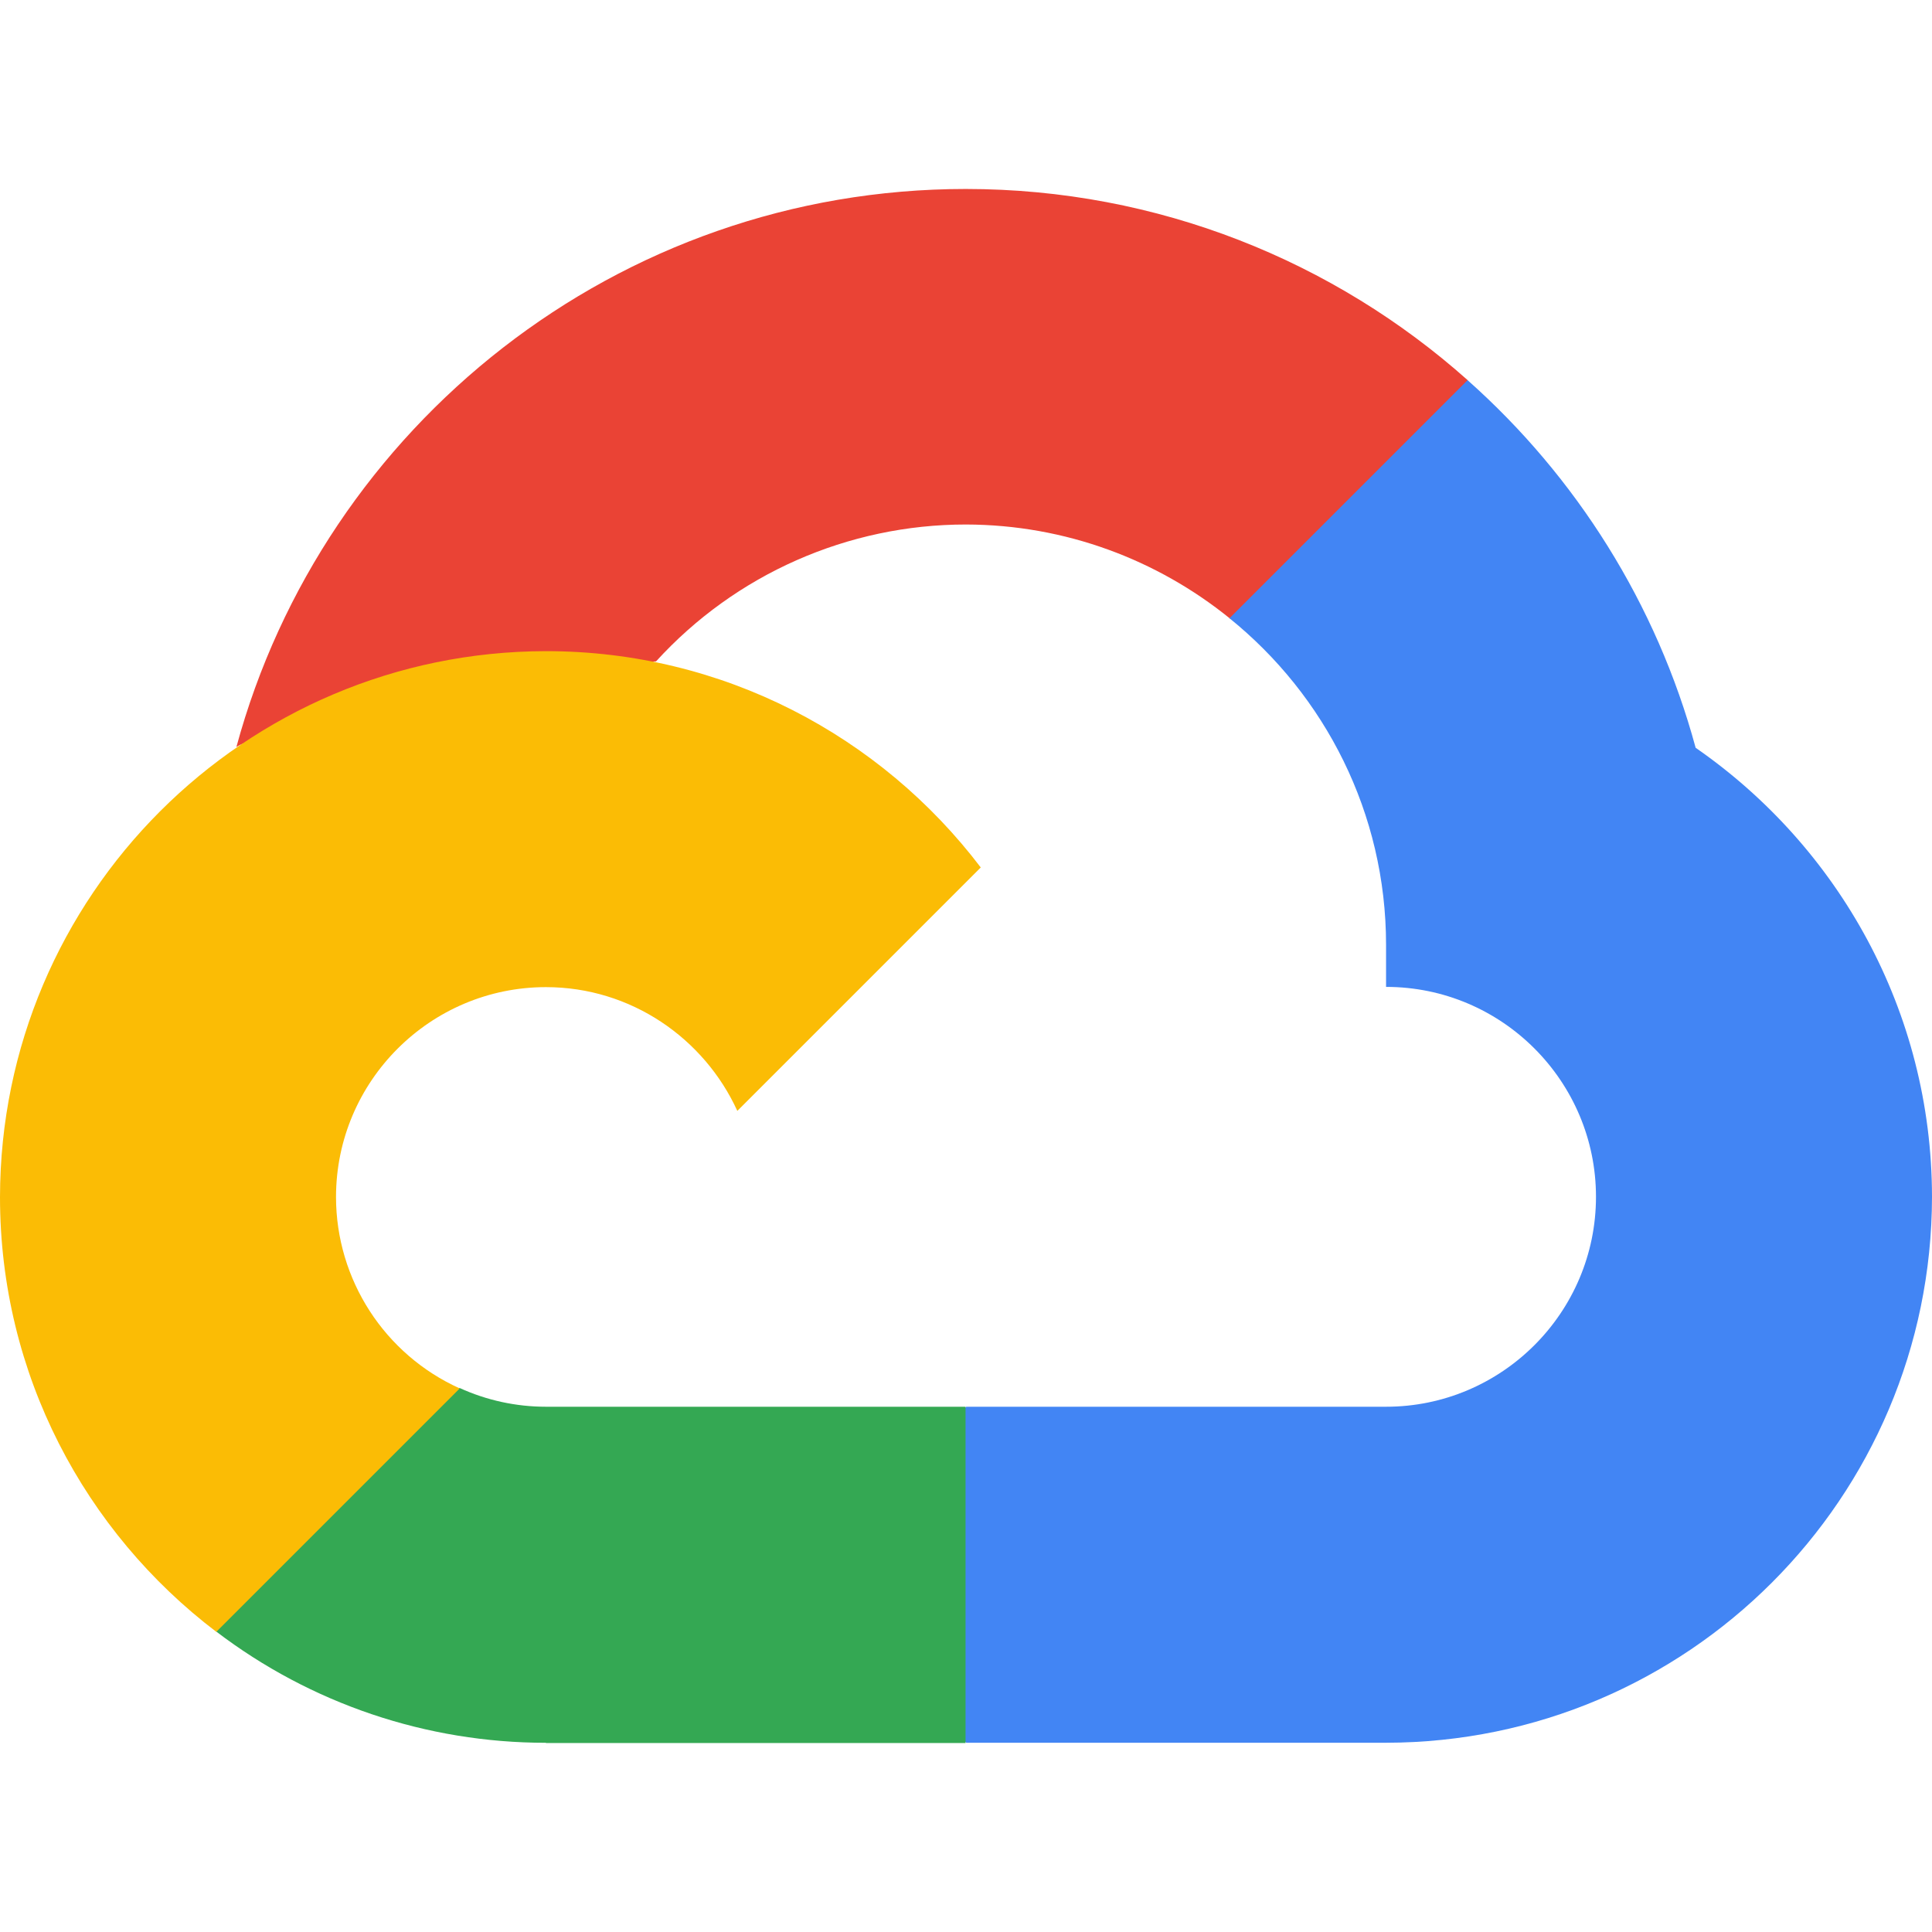
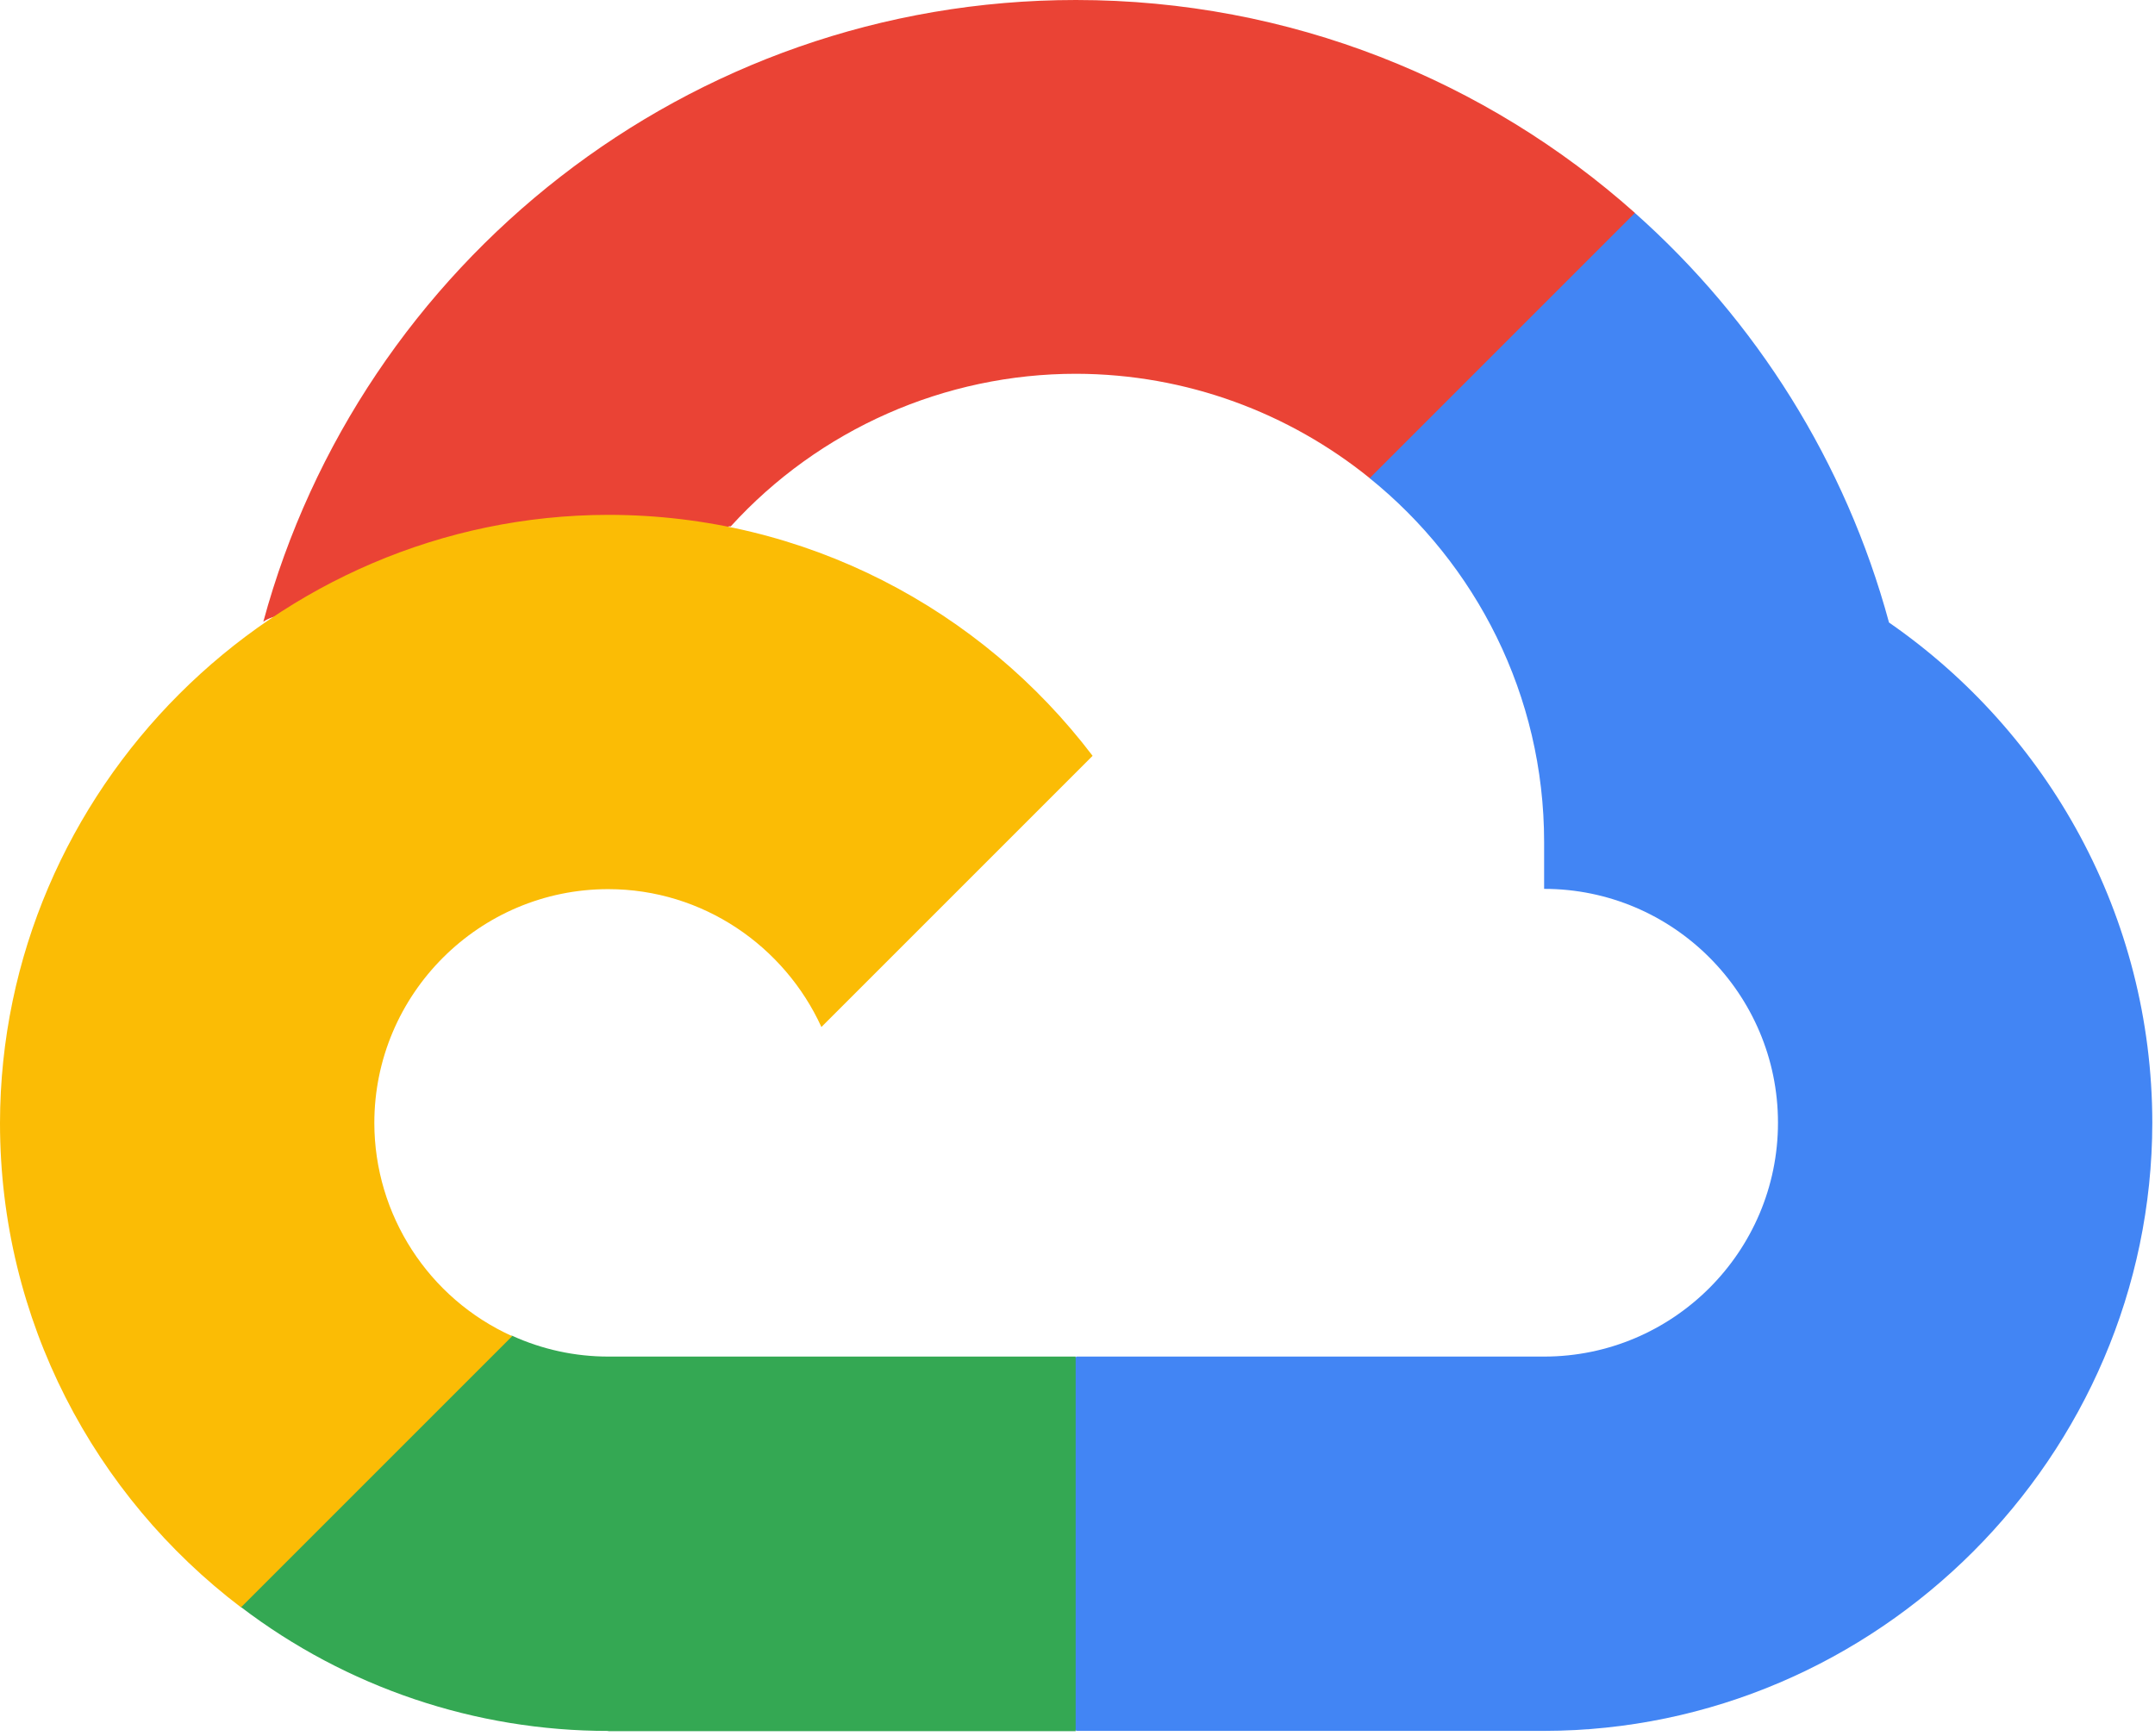
- <svg xmlns="http://www.w3.org/2000/svg" width="64" height="64">
-   <path d="M40.728 20.488l2.05.035 5.57-5.57.27-2.36C44.2 8.657 38.367 6.26 31.993 6.26c-11.54 0-21.28 7.852-24.163 18.488.608-.424 1.908-.106 1.908-.106l11.13-1.83s.572-.947.862-.9A13.88 13.88 0 0 1 32 17.375c3.3.007 6.34 1.173 8.728 3.102z" fill="#ea4335" />
-   <path d="M56.17 24.77c-1.293-4.77-3.958-8.982-7.555-12.177l-7.887 7.887c3.16 2.55 5.187 6.452 5.187 10.82v1.392c3.837 0 6.954 3.124 6.954 6.954 0 3.837-3.124 6.954-6.954 6.954H32.007L30.615 48v8.346l1.392 1.385h13.908A18.11 18.11 0 0 0 64 39.647c-.007-6.155-3.1-11.6-7.83-14.876z" fill="#4285f4" />
-   <path d="M18.085 57.74h13.9V46.6h-13.9a6.89 6.89 0 0 1-2.862-.622l-2.007.615-5.57 5.57-.488 1.88a18 18 0 0 0 10.926 3.689z" fill="#34a853" />
-   <path d="M18.085 21.57A18.11 18.11 0 0 0 0 39.654c0 5.873 2.813 11.095 7.166 14.403l8.064-8.064a6.96 6.96 0 0 1-4.099-6.339c0-3.837 3.124-6.954 6.954-6.954 2.82 0 5.244 1.7 6.34 4.1l8.064-8.064c-3.307-4.353-8.53-7.166-14.403-7.166z" fill="#fbbc05" />
+ <svg xmlns="http://www.w3.org/2000/svg" width="100%" height="100%" viewBox="0 0 267 215" version="1.1" xml:space="preserve" style="fill-rule:evenodd;clip-rule:evenodd;stroke-linejoin:round;stroke-miterlimit:2;">
+   <path d="M169.7,59.283l8.542,0.146l23.208,-23.208l1.125,-9.834c-18.408,-16.4 -42.713,-26.387 -69.271,-26.387c-48.083,-0 -88.667,32.717 -100.679,77.033c2.533,-1.766 7.95,-0.441 7.95,-0.441l46.375,-7.625c-0,-0 2.383,-3.946 3.592,-3.75c10.959,-12.041 26.51,-18.911 42.791,-18.905c13.75,0.03 26.417,4.888 36.367,12.926l0,0.045Z" style="fill:#ea4335;fill-rule:nonzero;" />
+   <path d="M234.042,77.125c-5.388,-19.875 -16.492,-37.425 -31.479,-50.737l-32.863,32.862c13.167,10.625 21.613,26.883 21.613,45.083l-0,5.8c15.987,0 28.975,13.017 28.975,28.975c-0,15.988 -13.017,28.975 -28.975,28.975l-57.95,0l-5.8,5.834l-0.001,34.775l5.801,5.77l57.95,0c41.314,-0.056 75.294,-34.035 75.354,-75.35c-0.029,-25.645 -12.917,-48.333 -32.625,-61.983l-0,-0.004Z" style="fill:#4285f4;fill-rule:nonzero;" />
+   <path d="M75.354,214.5l57.917,0l-0,-46.417l-57.917,0c-4.114,0.001 -8.182,-0.883 -11.925,-2.591l-8.362,2.562l-23.209,23.209l-2.033,7.833c13.076,9.976 29.078,15.378 45.525,15.371l0.004,0.033Z" style="fill:#34a853;fill-rule:nonzero;" />
+   <path d="M75.354,63.792c-41.315,0.057 -75.295,34.035 -75.354,75.35c0,24.471 11.721,46.229 29.858,60.012l33.6,-33.6c-10.369,-4.675 -17.069,-15.038 -17.079,-26.412c0,-15.988 13.017,-28.975 28.975,-28.975c11.75,-0 21.85,7.083 26.417,17.083l33.6,-33.6c-13.779,-18.137 -35.542,-29.858 -60.013,-29.858l-0.004,-0Z" style="fill:#fbbc05;fill-rule:nonzero;" />
</svg>
